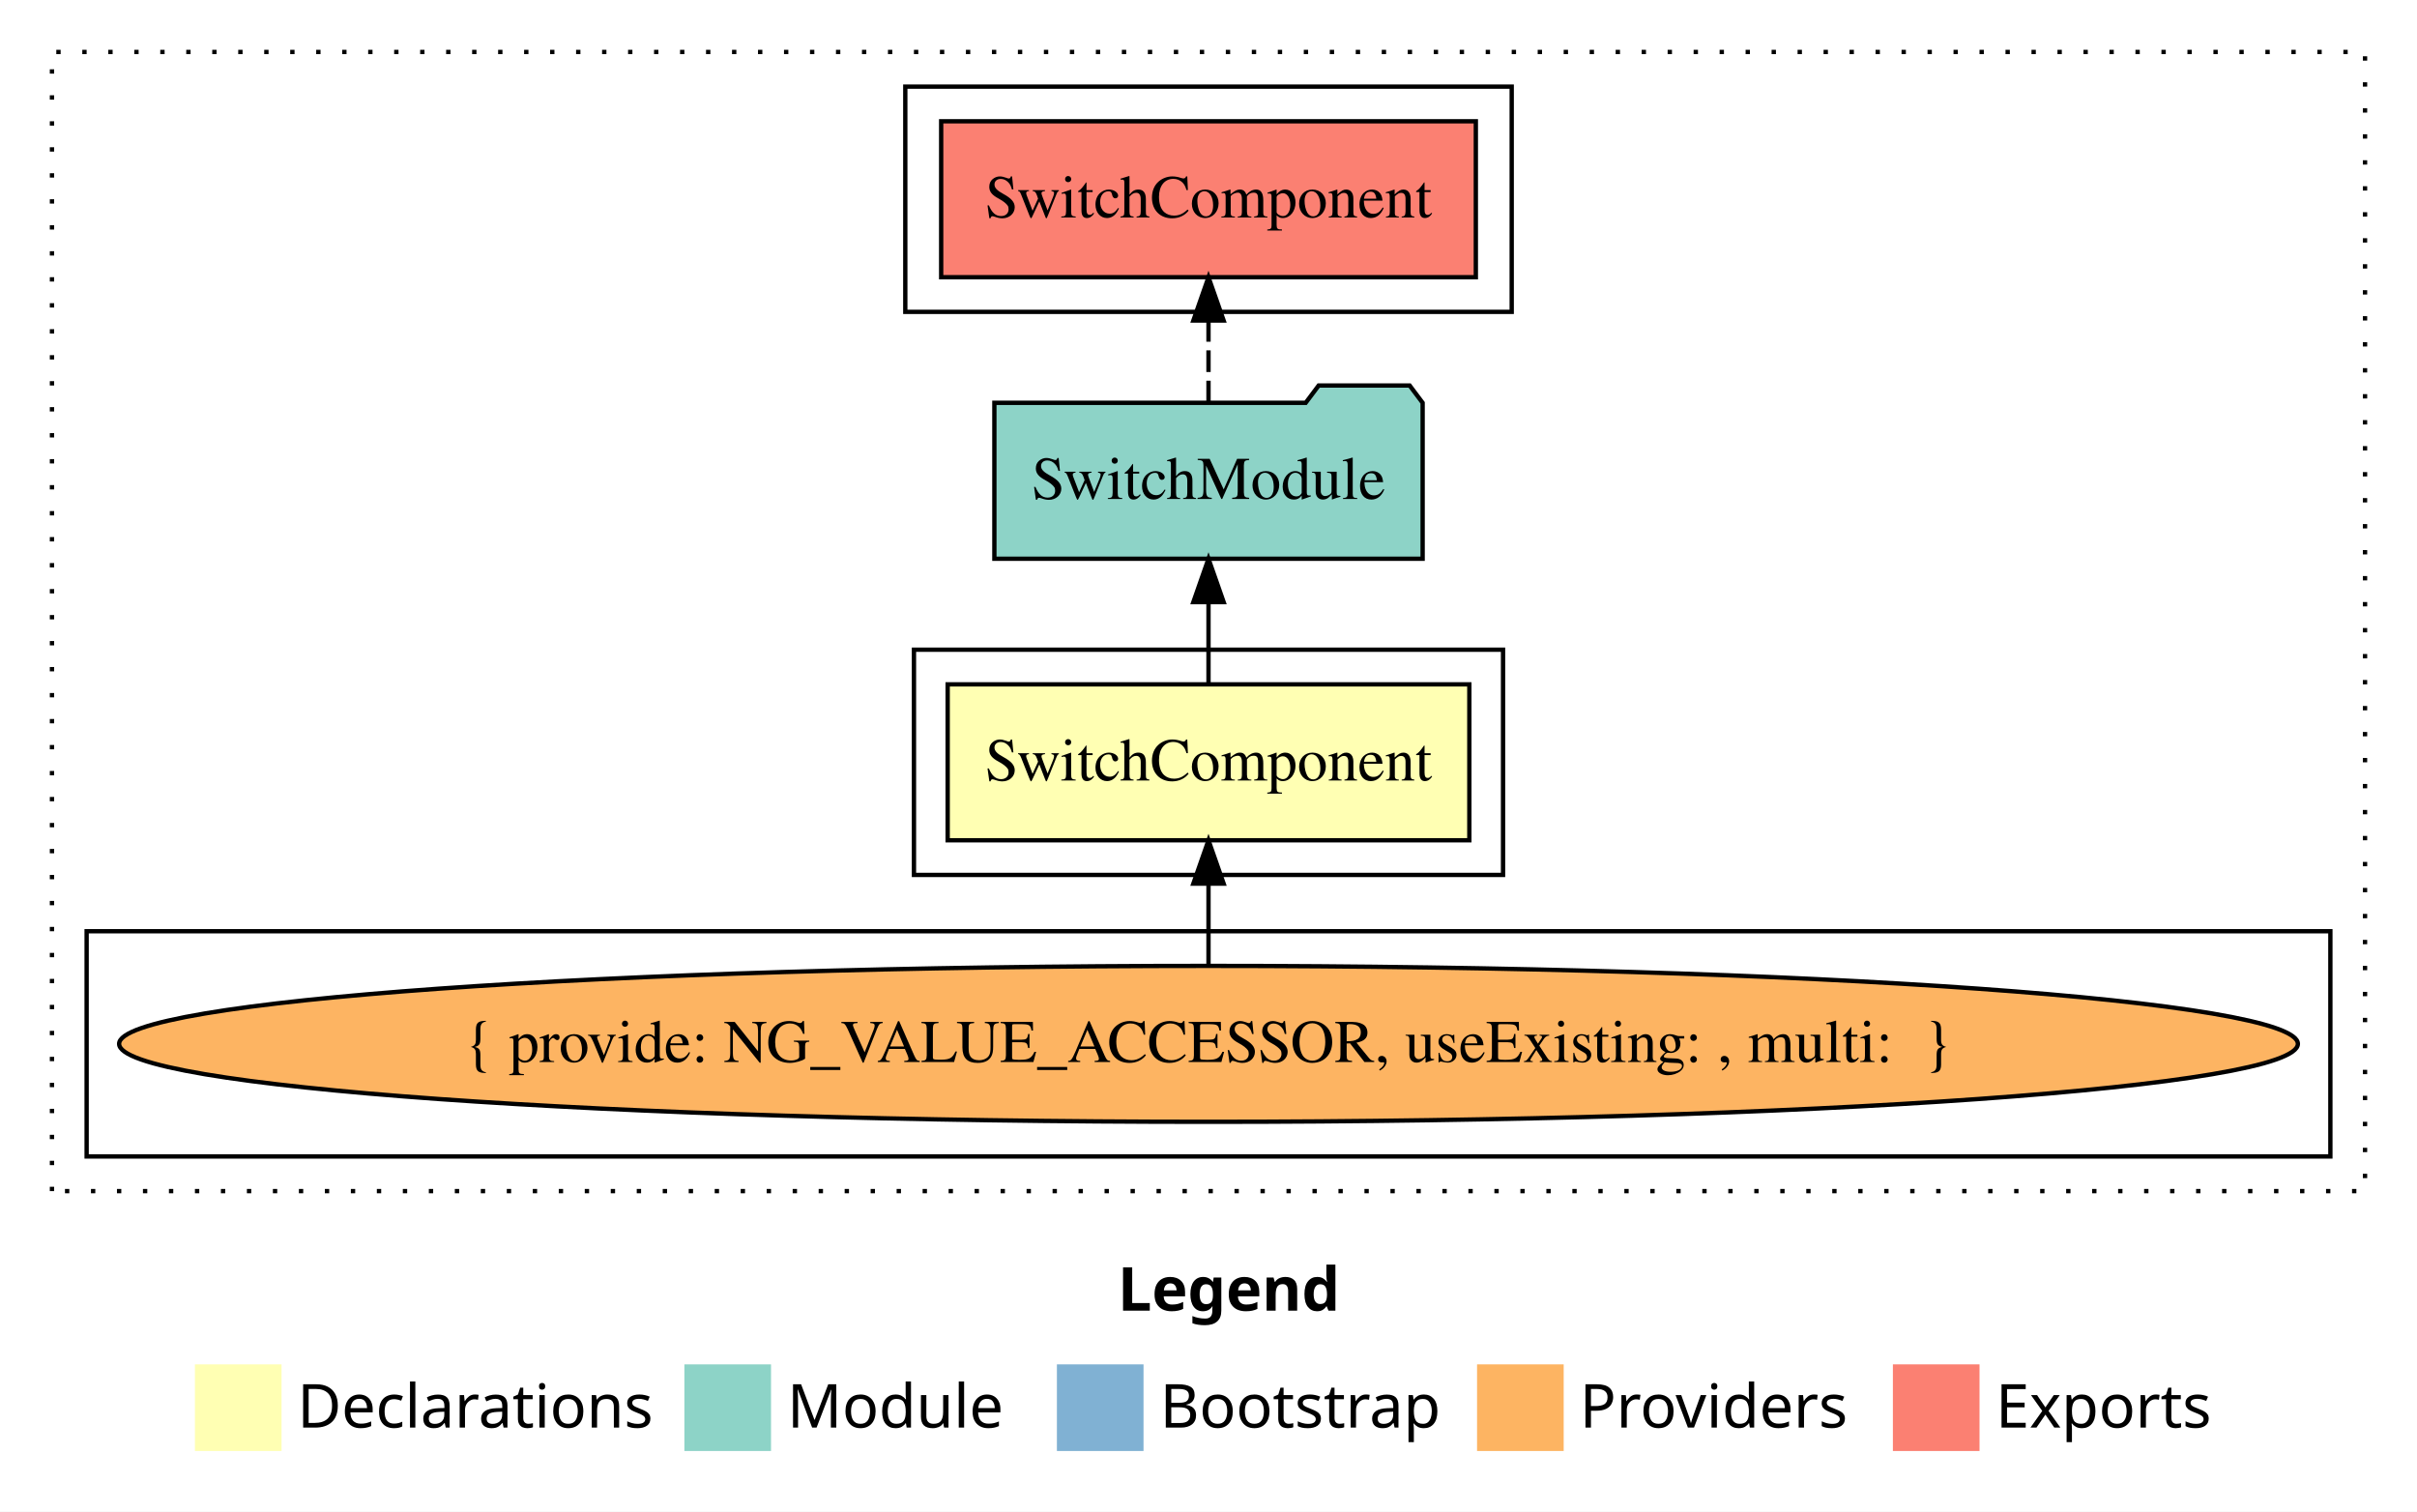
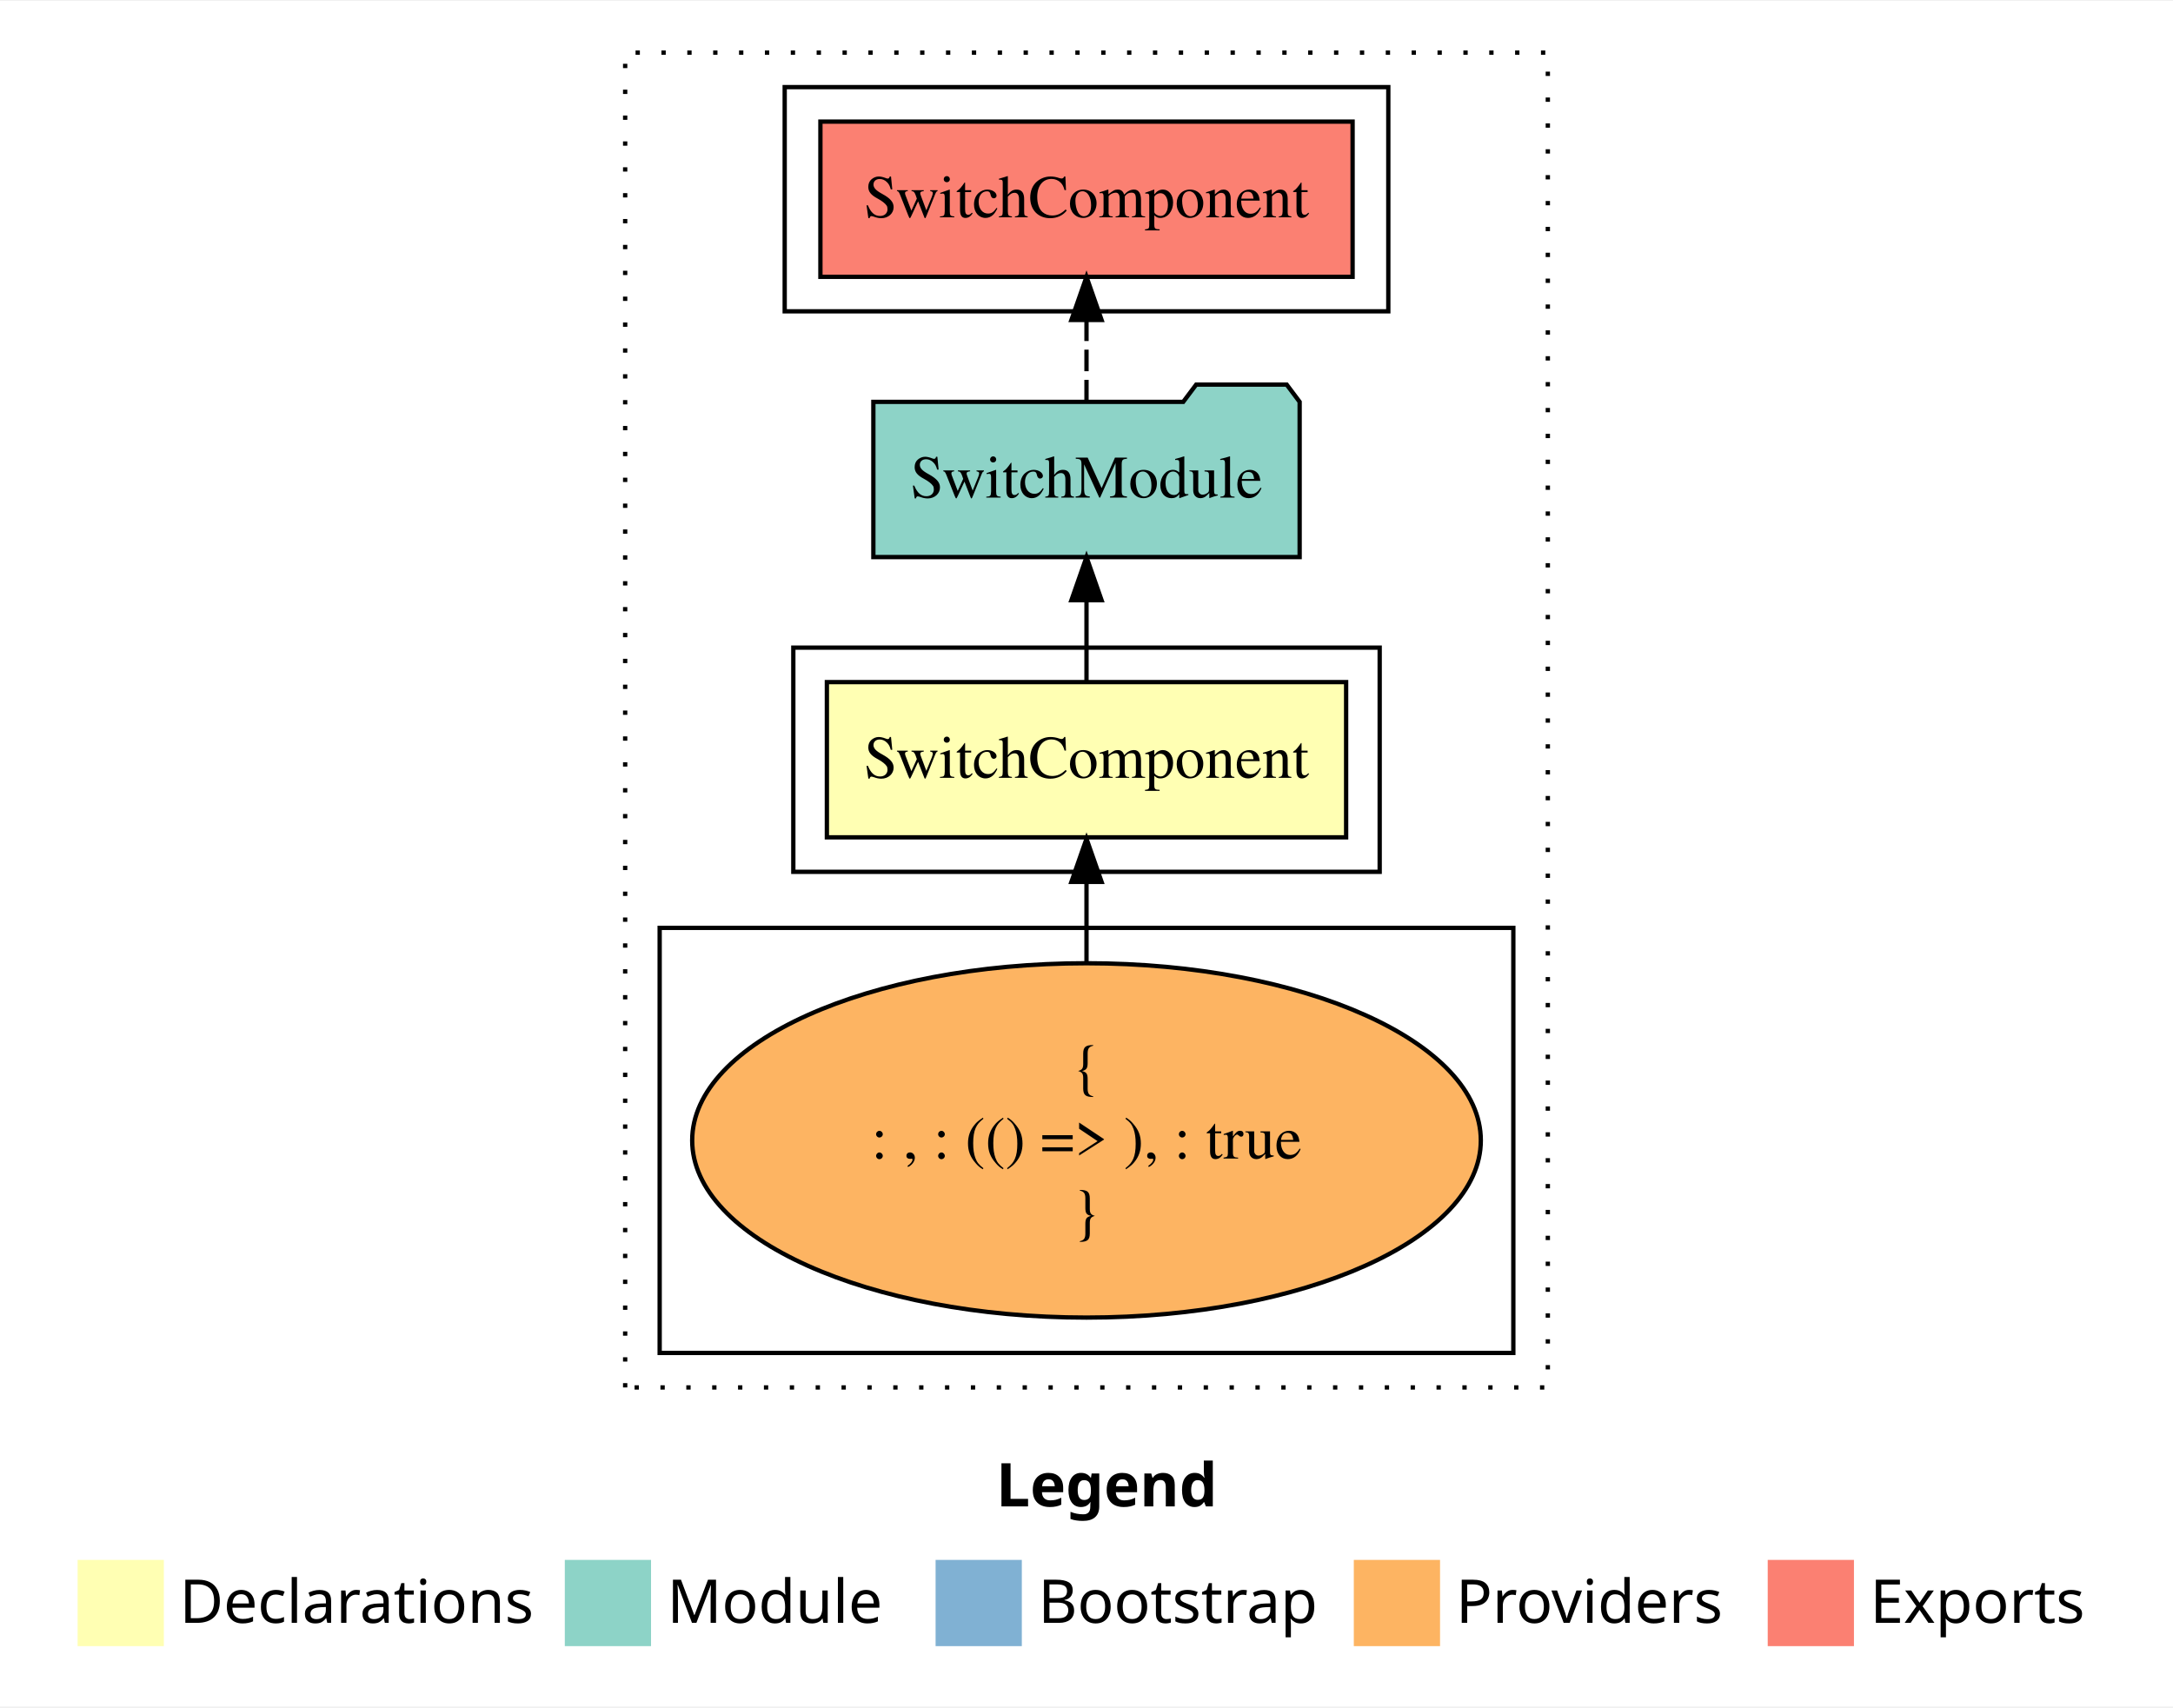
- <svg xmlns="http://www.w3.org/2000/svg" width="558pt" height="349pt" viewBox="0.00 0.00 558.00 349.00">
-   <g id="graph0" class="graph" transform="scale(1 1) rotate(0) translate(4 345)">
-     <polygon fill="#ffffff" stroke="transparent" points="-4,4 -4,-345 554,-345 554,4 -4,4" />
-     <text text-anchor="start" x="254.009" y="-42.4" font-family="sans-serif" font-weight="bold" font-size="14.00" fill="#000000">Legend</text>
-     <polygon fill="#ffffb3" stroke="transparent" points="41,-10 41,-30 61,-30 61,-10 41,-10" />
-     <text text-anchor="start" x="64.629" y="-15.4" font-family="sans-serif" font-size="14.00" fill="#000000">  Declarations</text>
-     <polygon fill="#8dd3c7" stroke="transparent" points="154,-10 154,-30 174,-30 174,-10 154,-10" />
-     <text text-anchor="start" x="177.725" y="-15.4" font-family="sans-serif" font-size="14.00" fill="#000000">  Module</text>
-     <polygon fill="#80b1d3" stroke="transparent" points="240,-10 240,-30 260,-30 260,-10 240,-10" />
-     <text text-anchor="start" x="263.781" y="-15.4" font-family="sans-serif" font-size="14.00" fill="#000000">  Bootstrap</text>
-     <polygon fill="#fdb462" stroke="transparent" points="337,-10 337,-30 357,-30 357,-10 337,-10" />
-     <text text-anchor="start" x="360.673" y="-15.4" font-family="sans-serif" font-size="14.00" fill="#000000">  Providers</text>
-     <polygon fill="#fb8072" stroke="transparent" points="433,-10 433,-30 453,-30 453,-10 433,-10" />
-     <text text-anchor="start" x="456.726" y="-15.4" font-family="sans-serif" font-size="14.00" fill="#000000">  Exports</text>
+ <svg xmlns="http://www.w3.org/2000/svg" width="504pt" height="396pt" viewBox="0.00 0.00 504.00 395.59">
+   <g id="graph0" class="graph" transform="scale(1 1) rotate(0) translate(4 391.5901)">
+     <polygon fill="#ffffff" stroke="transparent" points="-4,4 -4,-391.59 500,-391.59 500,4 -4,4" />
+     <text text-anchor="start" x="227.009" y="-42.4" font-family="sans-serif" font-weight="bold" font-size="14.00" fill="#000000">Legend</text>
+     <polygon fill="#ffffb3" stroke="transparent" points="14,-10 14,-30 34,-30 34,-10 14,-10" />
+     <text text-anchor="start" x="37.629" y="-15.4" font-family="sans-serif" font-size="14.00" fill="#000000">  Declarations</text>
+     <polygon fill="#8dd3c7" stroke="transparent" points="127,-10 127,-30 147,-30 147,-10 127,-10" />
+     <text text-anchor="start" x="150.725" y="-15.4" font-family="sans-serif" font-size="14.00" fill="#000000">  Module</text>
+     <polygon fill="#80b1d3" stroke="transparent" points="213,-10 213,-30 233,-30 233,-10 213,-10" />
+     <text text-anchor="start" x="236.781" y="-15.4" font-family="sans-serif" font-size="14.00" fill="#000000">  Bootstrap</text>
+     <polygon fill="#fdb462" stroke="transparent" points="310,-10 310,-30 330,-30 330,-10 310,-10" />
+     <text text-anchor="start" x="333.673" y="-15.4" font-family="sans-serif" font-size="14.00" fill="#000000">  Providers</text>
+     <polygon fill="#fb8072" stroke="transparent" points="406,-10 406,-30 426,-30 426,-10 406,-10" />
+     <text text-anchor="start" x="429.726" y="-15.4" font-family="sans-serif" font-size="14.00" fill="#000000">  Exports</text>
    <g id="clust1" class="cluster">
-       <polygon fill="none" stroke="#000000" stroke-dasharray="1,5" points="8,-70 8,-333 542,-333 542,-70 8,-70" />
+       <polygon fill="none" stroke="#000000" stroke-dasharray="1,5" points="141,-70 141,-379.59 355,-379.59 355,-70 141,-70" />
    </g>
    <g id="clust2" class="cluster">
-       <polygon fill="none" stroke="#000000" points="207,-143 207,-195 343,-195 343,-143 207,-143" />
+       <polygon fill="none" stroke="#000000" points="180,-189.59 180,-241.59 316,-241.59 316,-189.59 180,-189.59" />
    </g>
    <g id="clust3" class="cluster">
-       <polygon fill="none" stroke="#000000" points="16,-78 16,-130 534,-130 534,-78 16,-78" />
+       <polygon fill="none" stroke="#000000" points="149,-78 149,-176.59 347,-176.59 347,-78 149,-78" />
    </g>
    <g id="clust5" class="cluster">
-       <polygon fill="none" stroke="#000000" points="205,-273 205,-325 345,-325 345,-273 205,-273" />
+       <polygon fill="none" stroke="#000000" points="178,-319.59 178,-371.59 318,-371.59 318,-319.59 178,-319.59" />
    </g>
    <g id="node1" class="node">
-       <polygon fill="#ffffb3" stroke="#000000" points="335.218,-187 214.782,-187 214.782,-151 335.218,-151 335.218,-187" />
-       <text text-anchor="middle" x="275" y="-164.8" font-family="Times,serif" font-size="14.00" fill="#000000">SwitchComponent</text>
+       <polygon fill="#ffffb3" stroke="#000000" points="308.218,-233.59 187.782,-233.59 187.782,-197.59 308.218,-197.59 308.218,-233.59" />
+       <text text-anchor="middle" x="248" y="-211.39" font-family="Times,serif" font-size="14.00" fill="#000000">SwitchComponent</text>
    </g>
    <g id="node2" class="node">
-       <polygon fill="#8dd3c7" stroke="#000000" points="324.436,-252 321.436,-256 300.436,-256 297.436,-252 225.564,-252 225.564,-216 324.436,-216 324.436,-252" />
-       <text text-anchor="middle" x="275" y="-229.8" font-family="Times,serif" font-size="14.00" fill="#000000">SwitchModule</text>
+       <polygon fill="#8dd3c7" stroke="#000000" points="297.436,-298.59 294.436,-302.59 273.436,-302.59 270.436,-298.59 198.564,-298.59 198.564,-262.59 297.436,-262.59 297.436,-298.59" />
+       <text text-anchor="middle" x="248" y="-276.39" font-family="Times,serif" font-size="14.00" fill="#000000">SwitchModule</text>
    </g>
    <g id="edge1" class="edge">
-       <path fill="none" stroke="#000000" d="M275,-187.106C275,-187.106 275,-205.991 275,-205.991" />
-       <polygon fill="#000000" stroke="#000000" points="271.5,-205.991 275,-215.991 278.5,-205.991 271.5,-205.991" />
+       <path fill="none" stroke="#000000" d="M248,-233.696C248,-233.696 248,-252.581 248,-252.581" />
+       <polygon fill="#000000" stroke="#000000" points="244.5,-252.581 248,-262.581 251.5,-252.581 244.5,-252.581" />
    </g>
    <g id="node4" class="node">
-       <polygon fill="#fb8072" stroke="#000000" points="336.718,-317 213.282,-317 213.282,-281 336.718,-281 336.718,-317" />
-       <text text-anchor="middle" x="275" y="-294.8" font-family="Times,serif" font-size="14.00" fill="#000000">SwitchComponent </text>
+       <polygon fill="#fb8072" stroke="#000000" points="309.718,-363.59 186.282,-363.59 186.282,-327.59 309.718,-327.59 309.718,-363.59" />
+       <text text-anchor="middle" x="248" y="-341.39" font-family="Times,serif" font-size="14.00" fill="#000000">SwitchComponent </text>
    </g>
    <g id="edge3" class="edge">
-       <path fill="none" stroke="#000000" stroke-dasharray="5,2" d="M275,-252.106C275,-252.106 275,-270.991 275,-270.991" />
-       <polygon fill="#000000" stroke="#000000" points="271.5,-270.991 275,-280.991 278.5,-270.991 271.5,-270.991" />
+       <path fill="none" stroke="#000000" stroke-dasharray="5,2" d="M248,-298.696C248,-298.696 248,-317.581 248,-317.581" />
+       <polygon fill="#000000" stroke="#000000" points="244.5,-317.581 248,-327.581 251.5,-317.581 244.5,-317.581" />
    </g>
    <g id="node3" class="node">
-       <ellipse fill="#fdb462" stroke="#000000" cx="275" cy="-104" rx="251.499" ry="18" />
-       <text text-anchor="middle" x="275" y="-99.8" font-family="Times,serif" font-size="14.00" fill="#000000">{ provide: NG_VALUE_ACCESSOR, useExisting: , multi:  }</text>
+       <ellipse fill="#fdb462" stroke="#000000" cx="248" cy="-127.295" rx="91.456" ry="41.091" />
+       <text text-anchor="middle" x="248" y="-139.895" font-family="Times,serif" font-size="14.00" fill="#000000">{</text>
+       <text text-anchor="middle" x="248" y="-123.095" font-family="Times,serif" font-size="14.00" fill="#000000">    : , : (() =&gt; ), : true</text>
+       <text text-anchor="middle" x="248" y="-106.295" font-family="Times,serif" font-size="14.00" fill="#000000">}</text>
    </g>
    <g id="edge2" class="edge">
-       <path fill="none" stroke="#000000" d="M275,-122.106C275,-122.106 275,-140.991 275,-140.991" />
-       <polygon fill="#000000" stroke="#000000" points="271.5,-140.991 275,-150.991 278.5,-140.991 271.5,-140.991" />
+       <path fill="none" stroke="#000000" d="M248,-168.599C248,-168.599 248,-187.255 248,-187.255" />
+       <polygon fill="#000000" stroke="#000000" points="244.5,-187.255 248,-197.255 251.5,-187.255 244.5,-187.255" />
    </g>
  </g>
</svg>
